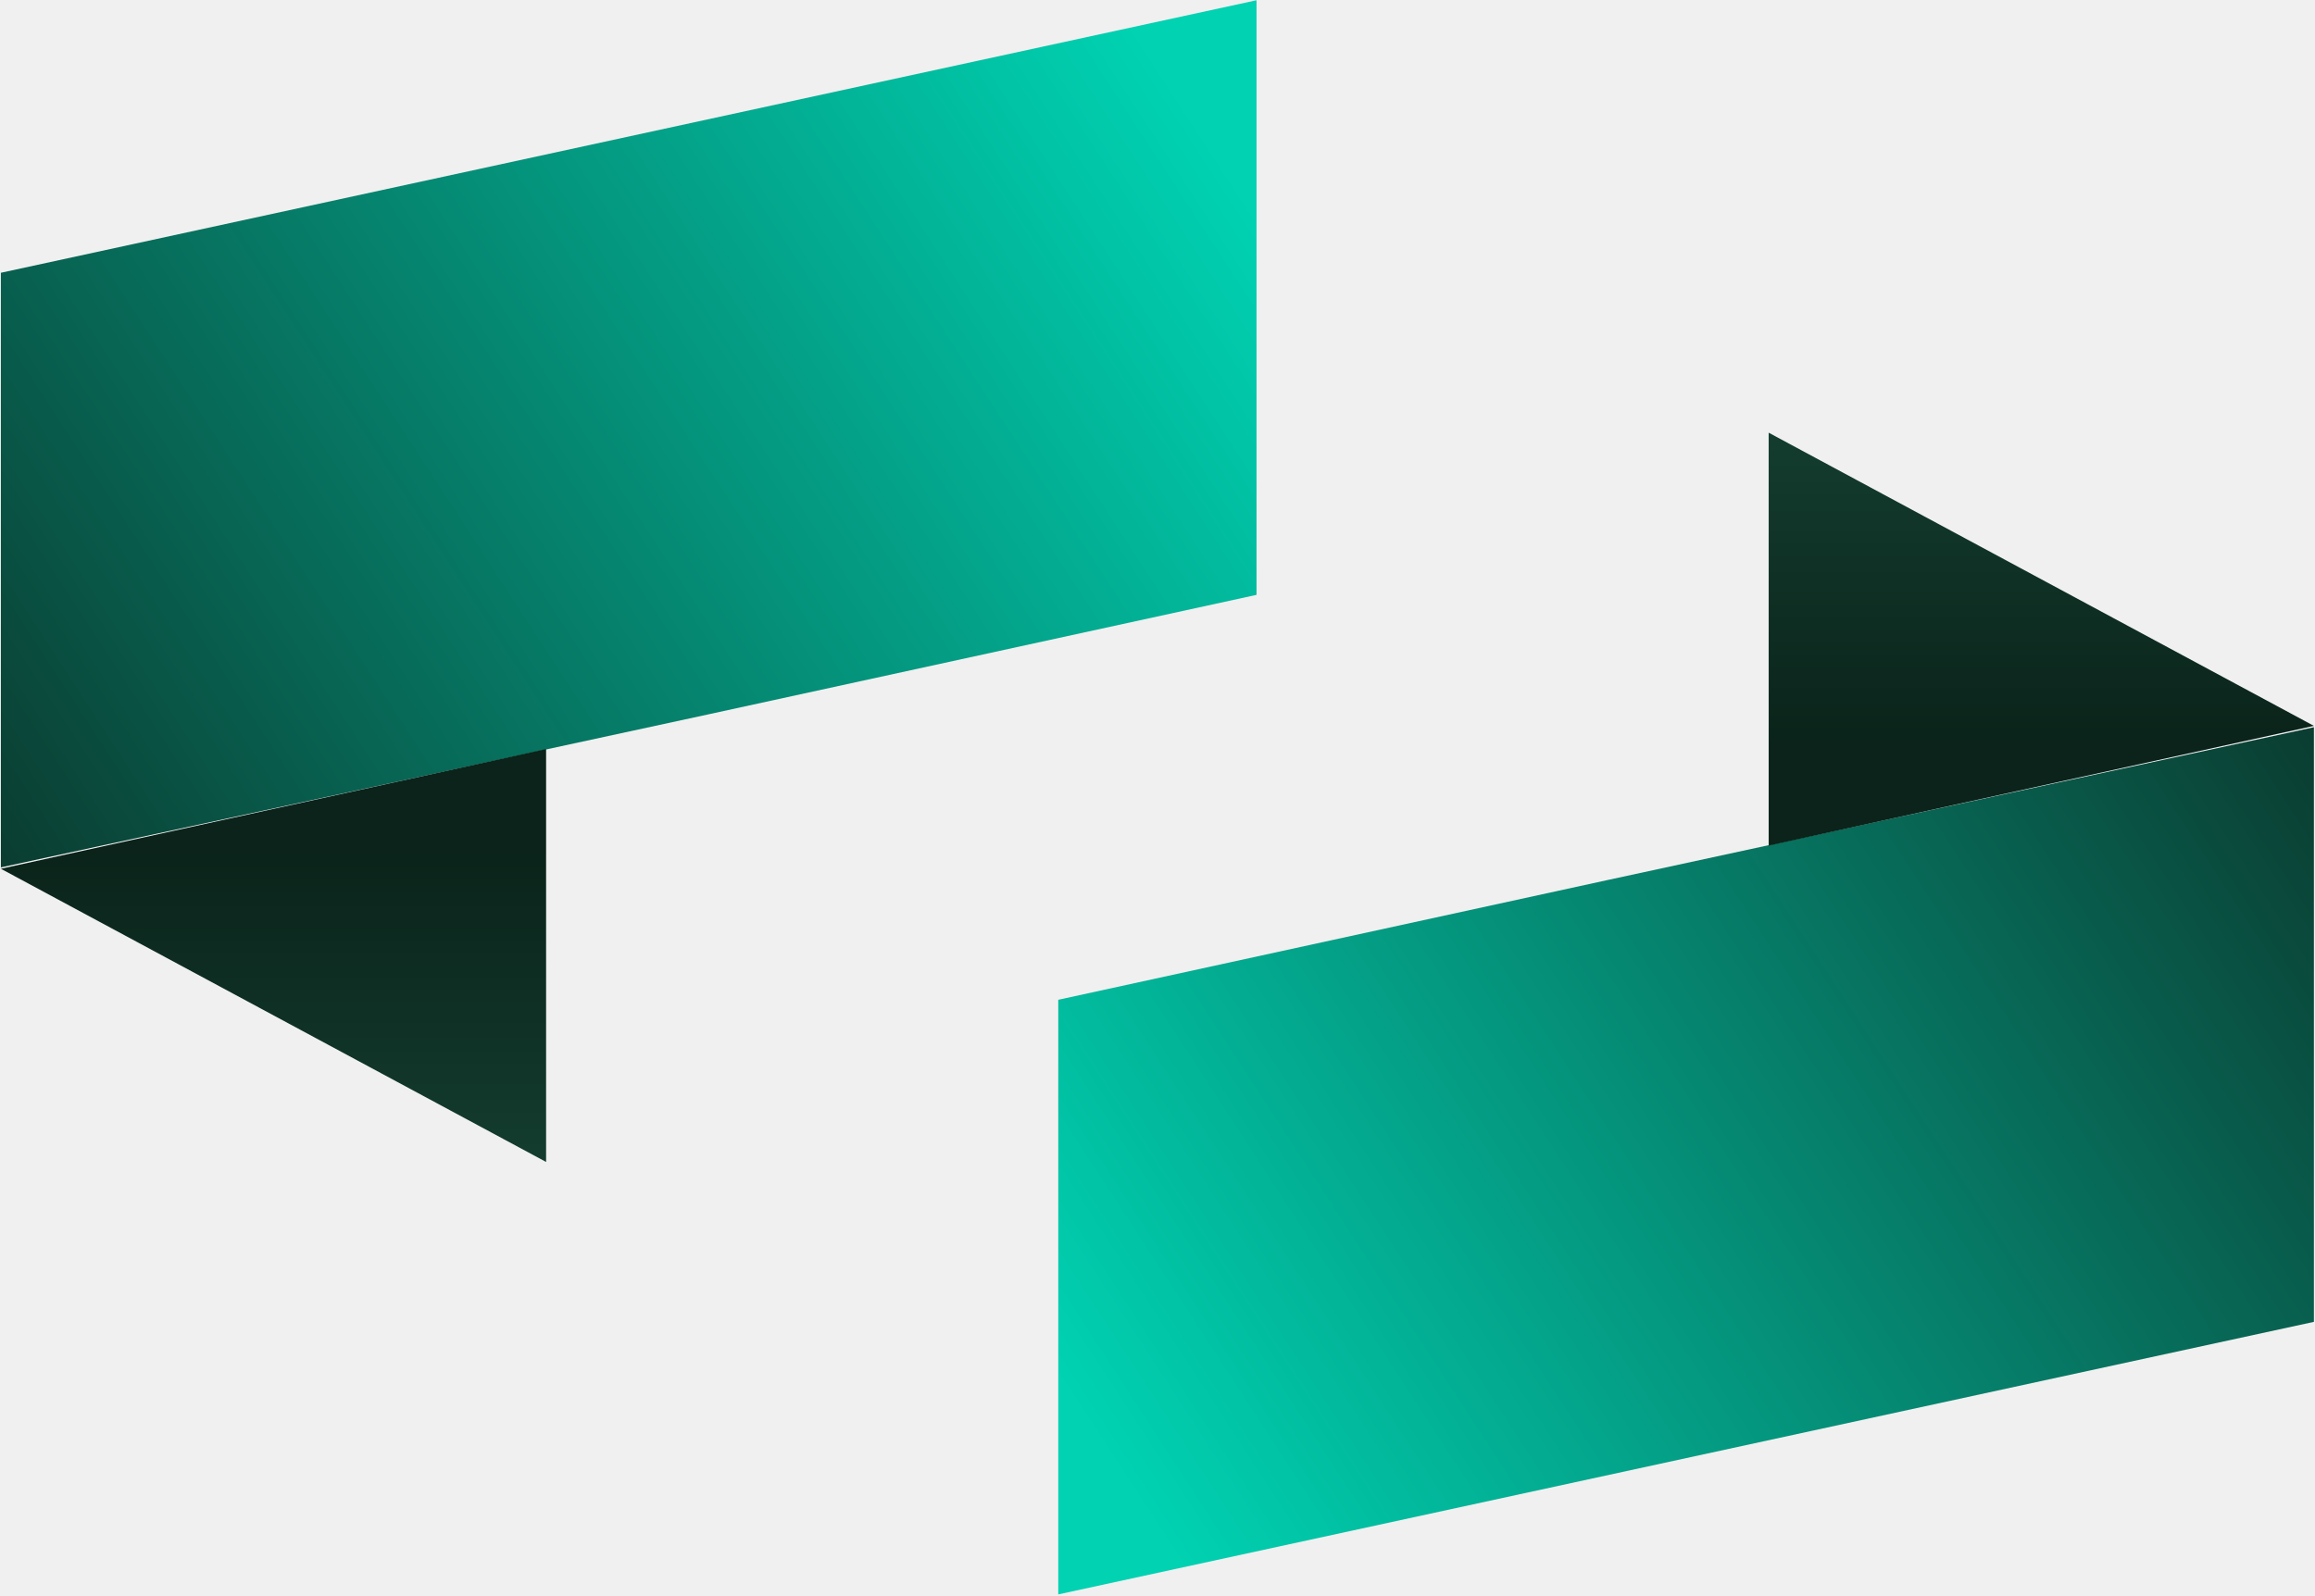
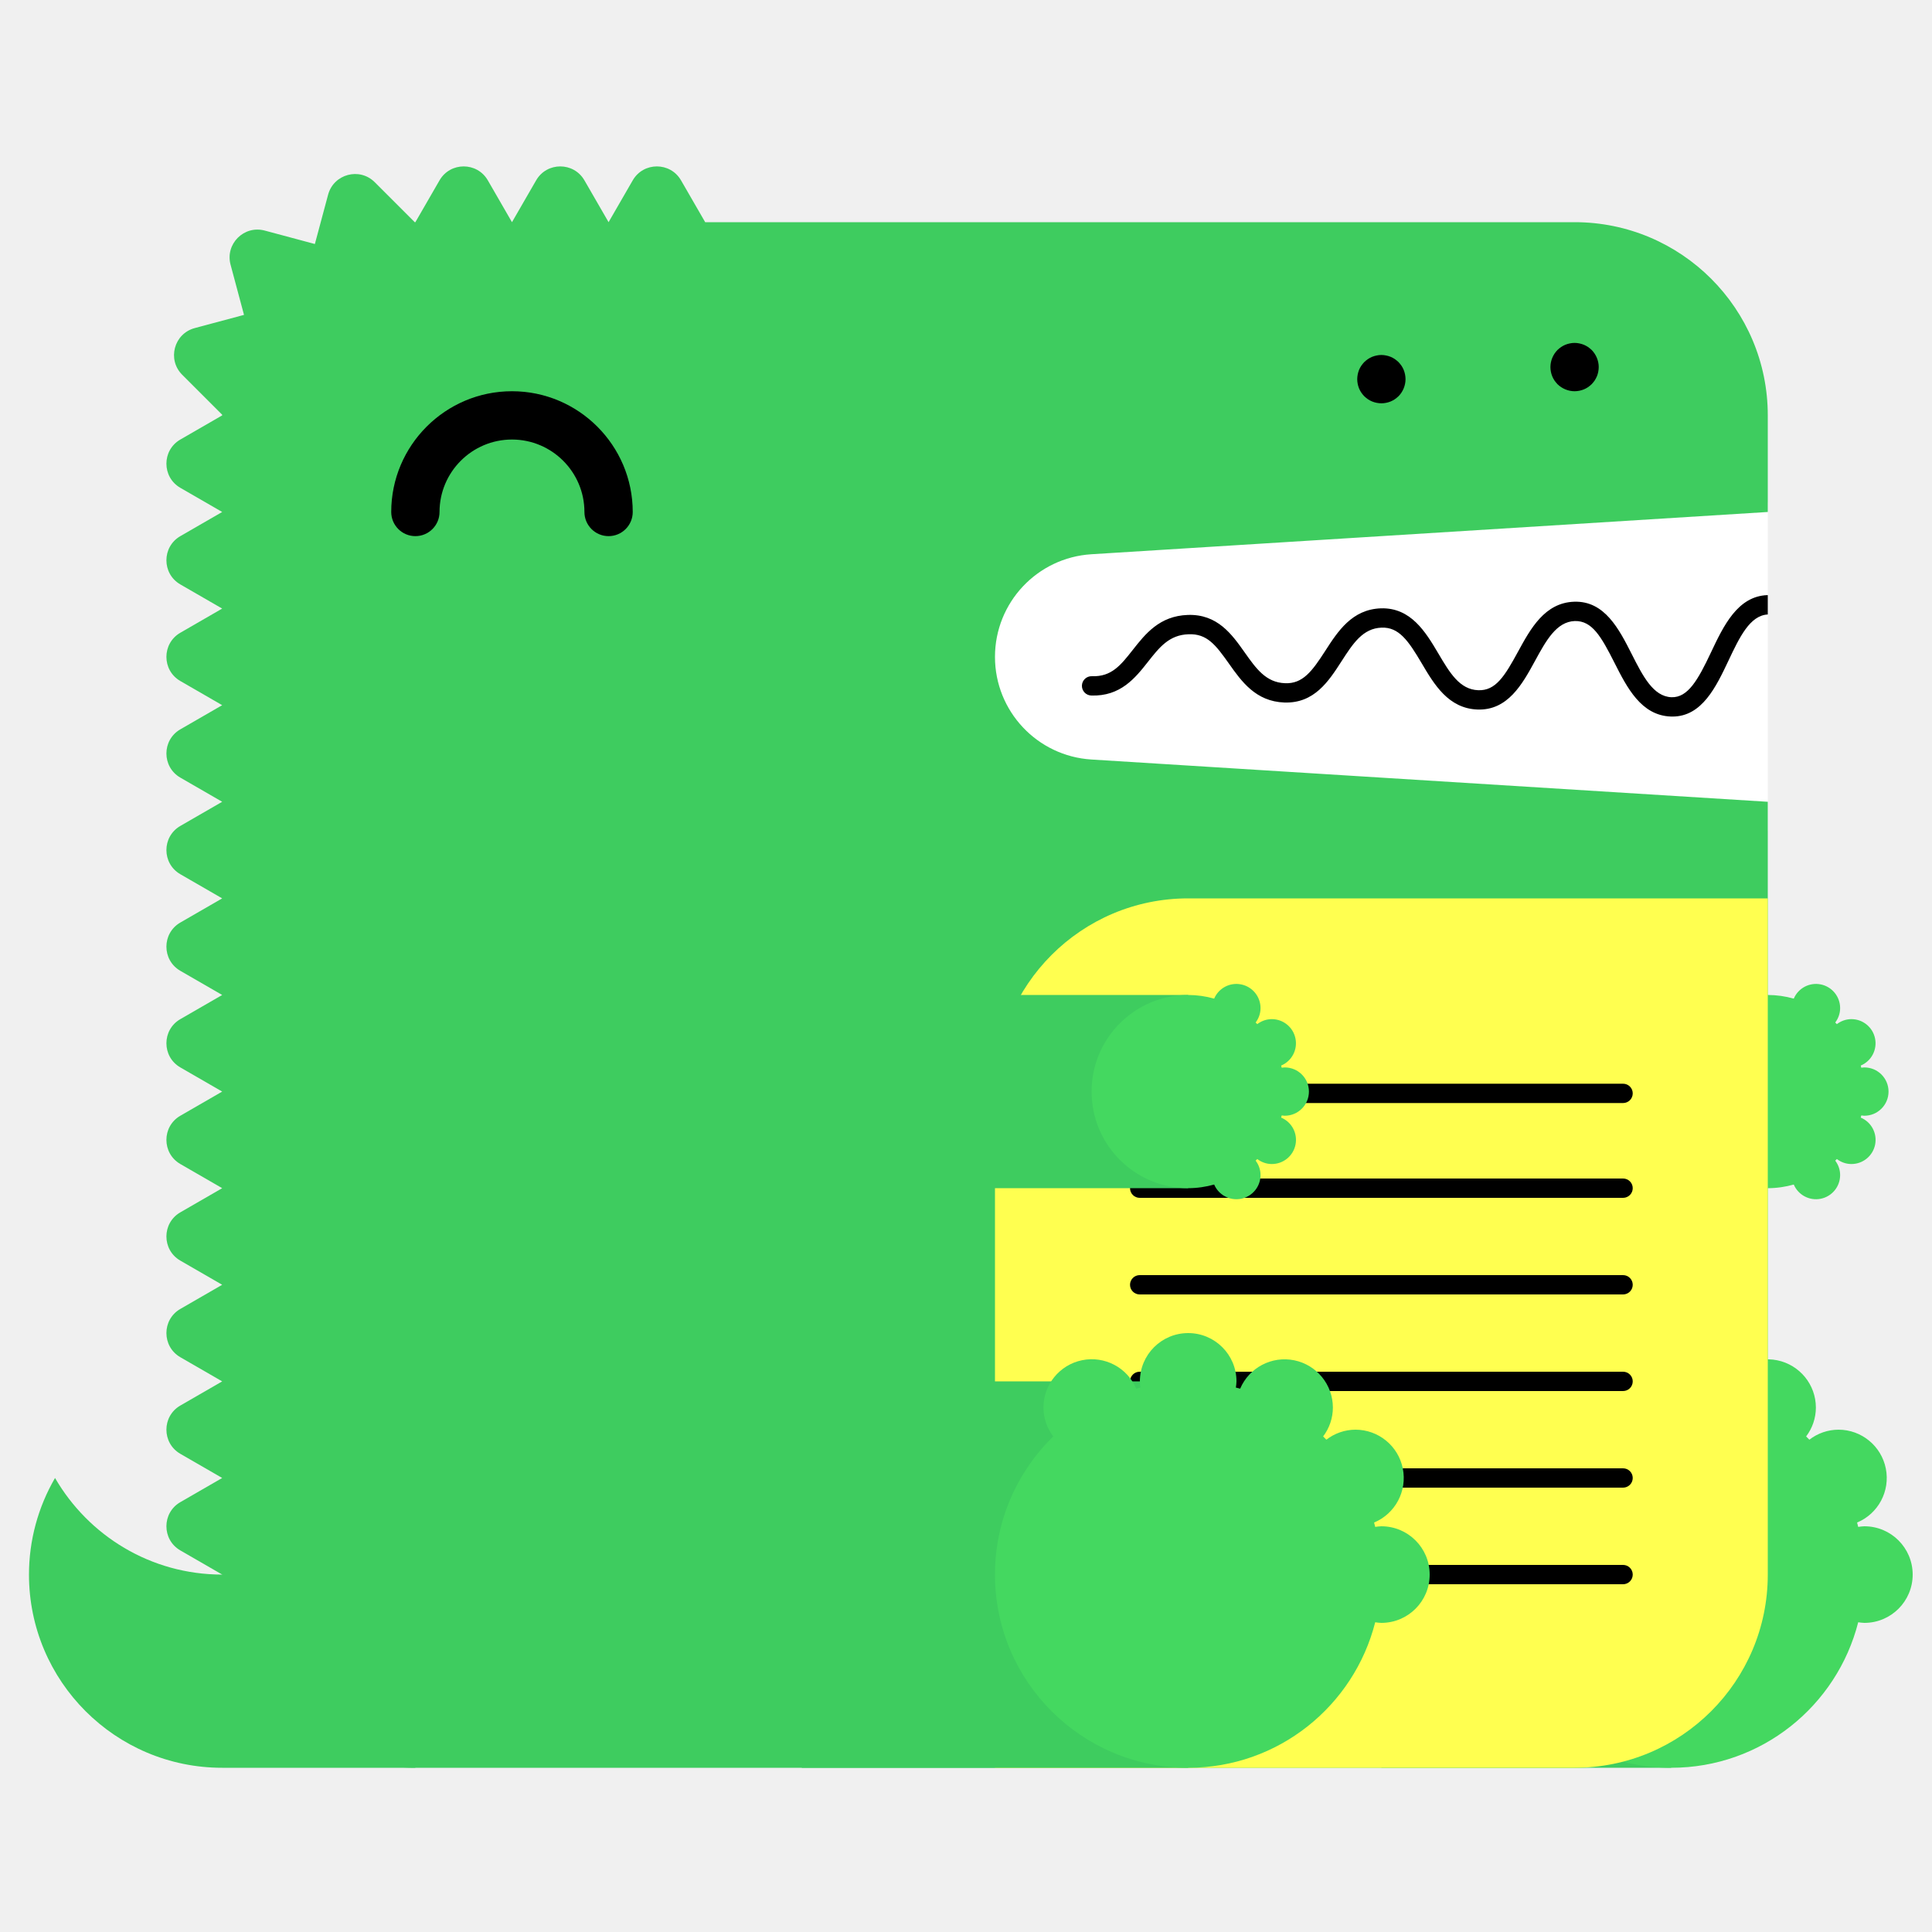
- <svg xmlns="http://www.w3.org/2000/svg" width="2025" height="1396" viewBox="0 0 2025 1396" fill="none">
-   <path d="M1099.12 0.211L0.773 238.668V758.939L618.595 625.258L1099.12 520.481V0.211Z" fill="url(#paint0_linear_6006_8121)" />
-   <path d="M477.688 1016.66V655.361L0.773 760.138L477.688 1016.66Z" fill="url(#paint1_linear_6006_8121)" />
-   <path d="M925.692 1395.04L2024.04 1156.58V636.311L1406.22 769.992L925.692 874.769V1395.04Z" fill="url(#paint2_linear_6006_8121)" />
-   <path d="M1547.13 378.59V739.889L2024.04 635.112L1547.13 378.59Z" fill="url(#paint3_linear_6006_8121)" />
-   <defs>
-     <linearGradient id="paint0_linear_6006_8121" x1="1000.98" y1="37.853" x2="-171.306" y2="801.454" gradientUnits="userSpaceOnUse">
-       <stop stop-color="#00D2B2" />
-       <stop offset="1" stop-color="#0C281F" />
-     </linearGradient>
-     <linearGradient id="paint1_linear_6006_8121" x1="237.382" y1="742.304" x2="237.382" y2="1419.86" gradientUnits="userSpaceOnUse">
-       <stop stop-color="#0B231A" />
-       <stop offset="1" stop-color="#1F624D" />
-     </linearGradient>
-     <linearGradient id="paint2_linear_6006_8121" x1="1023.83" y1="1357.4" x2="2196.12" y2="593.796" gradientUnits="userSpaceOnUse">
-       <stop stop-color="#00D2B2" />
-       <stop offset="1" stop-color="#0C281F" />
-     </linearGradient>
-     <linearGradient id="paint3_linear_6006_8121" x1="1787.43" y1="652.946" x2="1787.43" y2="-24.615" gradientUnits="userSpaceOnUse">
-       <stop stop-color="#0B231A" />
-       <stop offset="1" stop-color="#1F624D" />
-     </linearGradient>
-   </defs>
+ <svg xmlns="http://www.w3.org/2000/svg" width="200" height="200" viewBox="0 0 200 200">
+   <g fill="none" fill-rule="evenodd">
+     <path fill="#FFF" d="M99 52h84v34H99z" />
+     <path d="M23 163c-7.398 0-13.843-4.027-17.303-10A19.886 19.886 0 0 0 3 163c0 11.046 8.954 20 20 20h20v-20H23z" fill="#3ECC5F" />
+     <path d="M112.98 57.376L183 53V43c0-11.046-8.954-20-20-20H73l-2.5-4.33c-1.112-1.925-3.889-1.925-5 0L63 23l-2.5-4.33c-1.111-1.925-3.889-1.925-5 0L53 23l-2.5-4.33c-1.111-1.925-3.889-1.925-5 0L43 23c-.022 0-.042.003-.065.003l-4.142-4.141c-1.57-1.571-4.252-.853-4.828 1.294l-1.369 5.104-5.192-1.392c-2.148-.575-4.111 1.389-3.535 3.536l1.39 5.193-5.102 1.367c-2.148.576-2.867 3.259-1.296 4.83l4.142 4.142c0 .021-.003.042-.003.064l-4.33 2.5c-1.925 1.111-1.925 3.889 0 5L23 53l-4.33 2.5c-1.925 1.111-1.925 3.889 0 5L23 63l-4.33 2.5c-1.925 1.111-1.925 3.889 0 5L23 73l-4.33 2.5c-1.925 1.111-1.925 3.889 0 5L23 83l-4.33 2.5c-1.925 1.111-1.925 3.889 0 5L23 93l-4.33 2.5c-1.925 1.111-1.925 3.889 0 5L23 103l-4.33 2.5c-1.925 1.111-1.925 3.889 0 5L23 113l-4.33 2.5c-1.925 1.111-1.925 3.889 0 5L23 123l-4.33 2.5c-1.925 1.111-1.925 3.889 0 5L23 133l-4.33 2.5c-1.925 1.111-1.925 3.889 0 5L23 143l-4.33 2.5c-1.925 1.111-1.925 3.889 0 5L23 153l-4.33 2.5c-1.925 1.111-1.925 3.889 0 5L23 163c0 11.046 8.954 20 20 20h120c11.046 0 20-8.954 20-20V83l-70.02-4.376A10.645 10.645 0 0 1 103 68c0-5.621 4.37-10.273 9.98-10.624" fill="#3ECC5F" />
+     <path fill="#3ECC5F" d="M143 183h30v-40h-30z" />
+     <path d="M193 158c-.219 0-.428.037-.639.064-.038-.15-.074-.301-.116-.451A5 5 0 0 0 190.32 148a4.96 4.96 0 0 0-3.016 1.036 26.531 26.531 0 0 0-.335-.336 4.955 4.955 0 0 0 1.011-2.987 5 5 0 0 0-9.599-1.959c-.148-.042-.297-.077-.445-.115.027-.211.064-.42.064-.639a5 5 0 0 0-5-5 5 5 0 0 0-5 5c0 .219.037.428.064.639-.148.038-.297.073-.445.115a4.998 4.998 0 0 0-9.599 1.959c0 1.125.384 2.151 1.011 2.987-3.717 3.632-6.031 8.693-6.031 14.3 0 11.046 8.954 20 20 20 9.339 0 17.16-6.41 19.361-15.064.211.027.42.064.639.064a5 5 0 0 0 5-5 5 5 0 0 0-5-5" fill="#44D860" />
+     <path fill="#3ECC5F" d="M153 123h30v-20h-30z" />
+     <path d="M193 115.5a2.5 2.5 0 1 0 0-5c-.109 0-.214.019-.319.032-.02-.075-.037-.15-.058-.225a2.501 2.501 0 0 0-.963-4.807c-.569 0-1.088.197-1.508.518a6.653 6.653 0 0 0-.168-.168c.314-.417.506-.931.506-1.494a2.5 2.5 0 0 0-4.8-.979A9.987 9.987 0 0 0 183 103c-5.522 0-10 4.478-10 10s4.478 10 10 10c.934 0 1.833-.138 2.69-.377a2.5 2.5 0 0 0 4.8-.979c0-.563-.192-1.077-.506-1.494.057-.055.113-.111.168-.168.42.321.939.518 1.508.518a2.5 2.5 0 0 0 .963-4.807c.021-.074.038-.15.058-.225.105.013.21.032.319.032" fill="#44D860" />
+     <path d="M63 55.5a2.5 2.5 0 0 1-2.5-2.5c0-4.136-3.364-7.5-7.5-7.5s-7.5 3.364-7.5 7.5a2.5 2.5 0 1 1-5 0c0-6.893 5.607-12.5 12.5-12.5S65.5 46.107 65.5 53a2.5 2.5 0 0 1-2.5 2.5" fill="#000" />
+     <path d="M103 183h60c11.046 0 20-8.954 20-20V93h-60c-11.046 0-20 8.954-20 20v70z" fill="#FFFF50" />
+     <path d="M168.02 124h-50.04a1 1 0 1 1 0-2h50.04a1 1 0 1 1 0 2m0 20h-50.04a1 1 0 1 1 0-2h50.04a1 1 0 1 1 0 2m0 20h-50.04a1 1 0 1 1 0-2h50.04a1 1 0 1 1 0 2m0-49.814h-50.04a1 1 0 1 1 0-2h50.04a1 1 0 1 1 0 2m0 19.814h-50.04a1 1 0 1 1 0-2h50.04a1 1 0 1 1 0 2m0 20h-50.04a1 1 0 1 1 0-2h50.04a1 1 0 1 1 0 2M183 61.611c-.012 0-.022-.006-.034-.005-3.09.105-4.552 3.196-5.842 5.923-1.346 2.85-2.387 4.703-4.093 4.647-1.889-.068-2.969-2.202-4.113-4.46-1.314-2.594-2.814-5.536-5.963-5.426-3.046.104-4.513 2.794-5.807 5.167-1.377 2.528-2.314 4.065-4.121 3.994-1.927-.07-2.951-1.805-4.136-3.813-1.321-2.236-2.848-4.75-5.936-4.664-2.994.103-4.465 2.385-5.763 4.4-1.373 2.13-2.335 3.428-4.165 3.351-1.973-.07-2.992-1.51-4.171-3.177-1.324-1.873-2.816-3.993-5.895-3.89-2.928.1-4.399 1.97-5.696 3.618-1.232 1.564-2.194 2.802-4.229 2.724a1 1 0 0 0-.072 2c3.017.101 4.545-1.8 5.872-3.487 1.177-1.496 2.193-2.787 4.193-2.855 1.926-.082 2.829 1.115 4.195 3.045 1.297 1.834 2.769 3.914 5.731 4.021 3.103.104 4.596-2.215 5.918-4.267 1.182-1.834 2.202-3.417 4.15-3.484 1.793-.067 2.769 1.35 4.145 3.681 1.297 2.197 2.766 4.686 5.787 4.796 3.125.108 4.634-2.62 5.949-5.035 1.139-2.088 2.214-4.06 4.119-4.126 1.793-.042 2.728 1.595 4.111 4.33 1.292 2.553 2.757 5.445 5.825 5.556l.169.003c3.064 0 4.518-3.075 5.805-5.794 1.139-2.41 2.217-4.68 4.067-4.773v-2z" fill="#000" />
+     <path fill="#3ECC5F" d="M83 183h40v-40H83z" />
+     <path d="M143 158c-.219 0-.428.037-.639.064-.038-.15-.074-.301-.116-.451A5 5 0 0 0 140.32 148a4.96 4.96 0 0 0-3.016 1.036 26.531 26.531 0 0 0-.335-.336 4.955 4.955 0 0 0 1.011-2.987 5 5 0 0 0-9.599-1.959c-.148-.042-.297-.077-.445-.115.027-.211.064-.42.064-.639a5 5 0 0 0-5-5 5 5 0 0 0-5 5c0 .219.037.428.064.639-.148.038-.297.073-.445.115a4.998 4.998 0 0 0-9.599 1.959c0 1.125.384 2.151 1.011 2.987-3.717 3.632-6.031 8.693-6.031 14.3 0 11.046 8.954 20 20 20 9.339 0 17.16-6.41 19.361-15.064.211.027.42.064.639.064a5 5 0 0 0 5-5 5 5 0 0 0-5-5" fill="#44D860" />
+     <path fill="#3ECC5F" d="M83 123h40v-20H83z" />
+     <path d="M133 115.5a2.5 2.5 0 1 0 0-5c-.109 0-.214.019-.319.032-.02-.075-.037-.15-.058-.225a2.501 2.501 0 0 0-.963-4.807c-.569 0-1.088.197-1.508.518a6.653 6.653 0 0 0-.168-.168c.314-.417.506-.931.506-1.494a2.5 2.5 0 0 0-4.8-.979A9.987 9.987 0 0 0 123 103c-5.522 0-10 4.478-10 10s4.478 10 10 10c.934 0 1.833-.138 2.69-.377a2.5 2.5 0 0 0 4.8-.979c0-.563-.192-1.077-.506-1.494.057-.055.113-.111.168-.168.42.321.939.518 1.508.518a2.5 2.5 0 0 0 .963-4.807c.021-.074.038-.15.058-.225.105.013.21.032.319.032" fill="#44D860" />
+     <path d="M143 41.75c-.16 0-.33-.02-.49-.05a2.52 2.52 0 0 1-.47-.14c-.15-.06-.29-.14-.431-.23-.13-.09-.259-.2-.38-.31-.109-.12-.219-.24-.309-.38s-.17-.28-.231-.43a2.619 2.619 0 0 1-.189-.96c0-.16.02-.33.05-.49.03-.16.08-.31.139-.47.061-.15.141-.29.231-.43.09-.13.2-.26.309-.38.121-.11.25-.22.38-.31.141-.09.281-.17.431-.23.149-.06.31-.11.47-.14.32-.07.65-.07.98 0 .159.03.32.08.47.14.149.06.29.14.43.23.13.09.259.2.38.31.11.12.22.25.31.38.09.14.17.28.23.43.06.16.11.31.14.47.029.16.05.33.05.49 0 .66-.271 1.31-.73 1.77-.121.11-.25.22-.38.31-.14.09-.281.17-.43.23a2.565 2.565 0 0 1-.96.19m20-1.25c-.66 0-1.3-.27-1.771-.73a3.802 3.802 0 0 1-.309-.38c-.09-.14-.17-.28-.231-.43a2.619 2.619 0 0 1-.189-.96c0-.66.27-1.3.729-1.77.121-.11.25-.22.38-.31.141-.09.281-.17.431-.23.149-.06.31-.11.47-.14.32-.07.66-.07.98 0 .159.03.32.08.47.14.149.06.29.14.43.23.13.09.259.2.38.31.459.47.73 1.11.73 1.77 0 .16-.021.33-.05.49-.03.16-.08.32-.14.47-.07.15-.14.29-.23.43-.09.13-.2.26-.31.38-.121.11-.25.22-.38.31-.14.09-.281.17-.43.23a2.565 2.565 0 0 1-.96.19" fill="#000" />
+   </g>
</svg>
